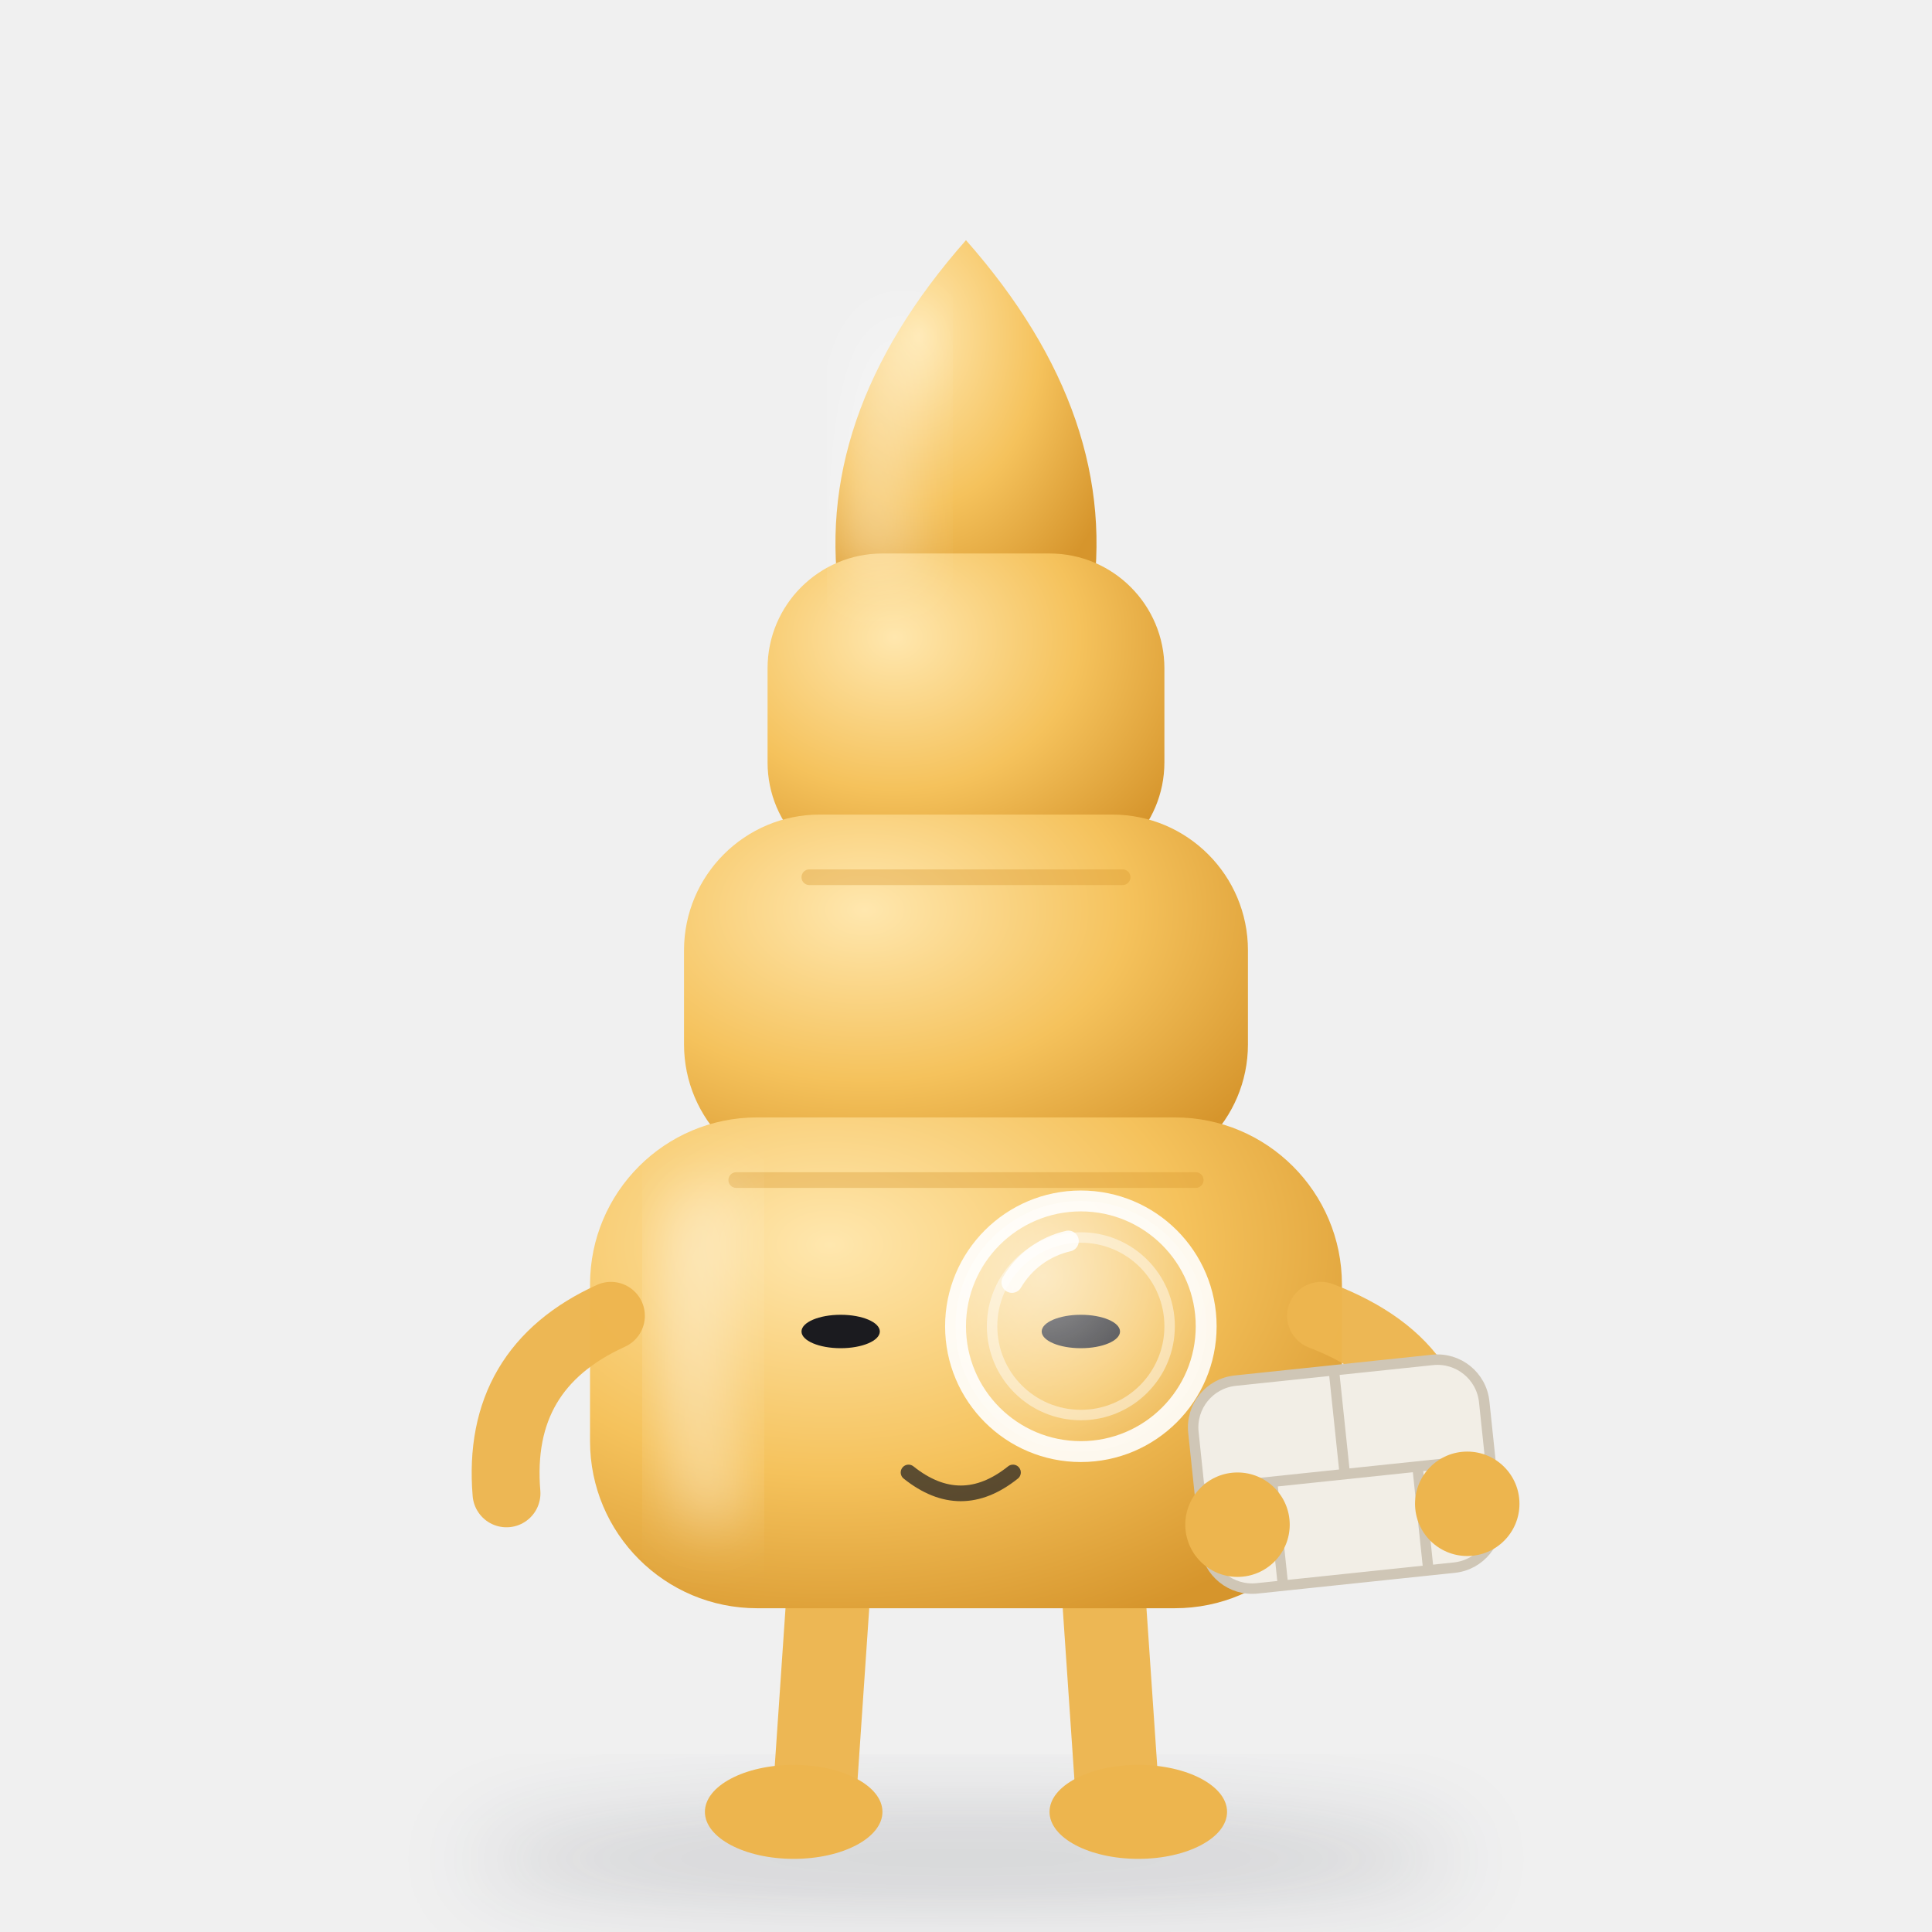
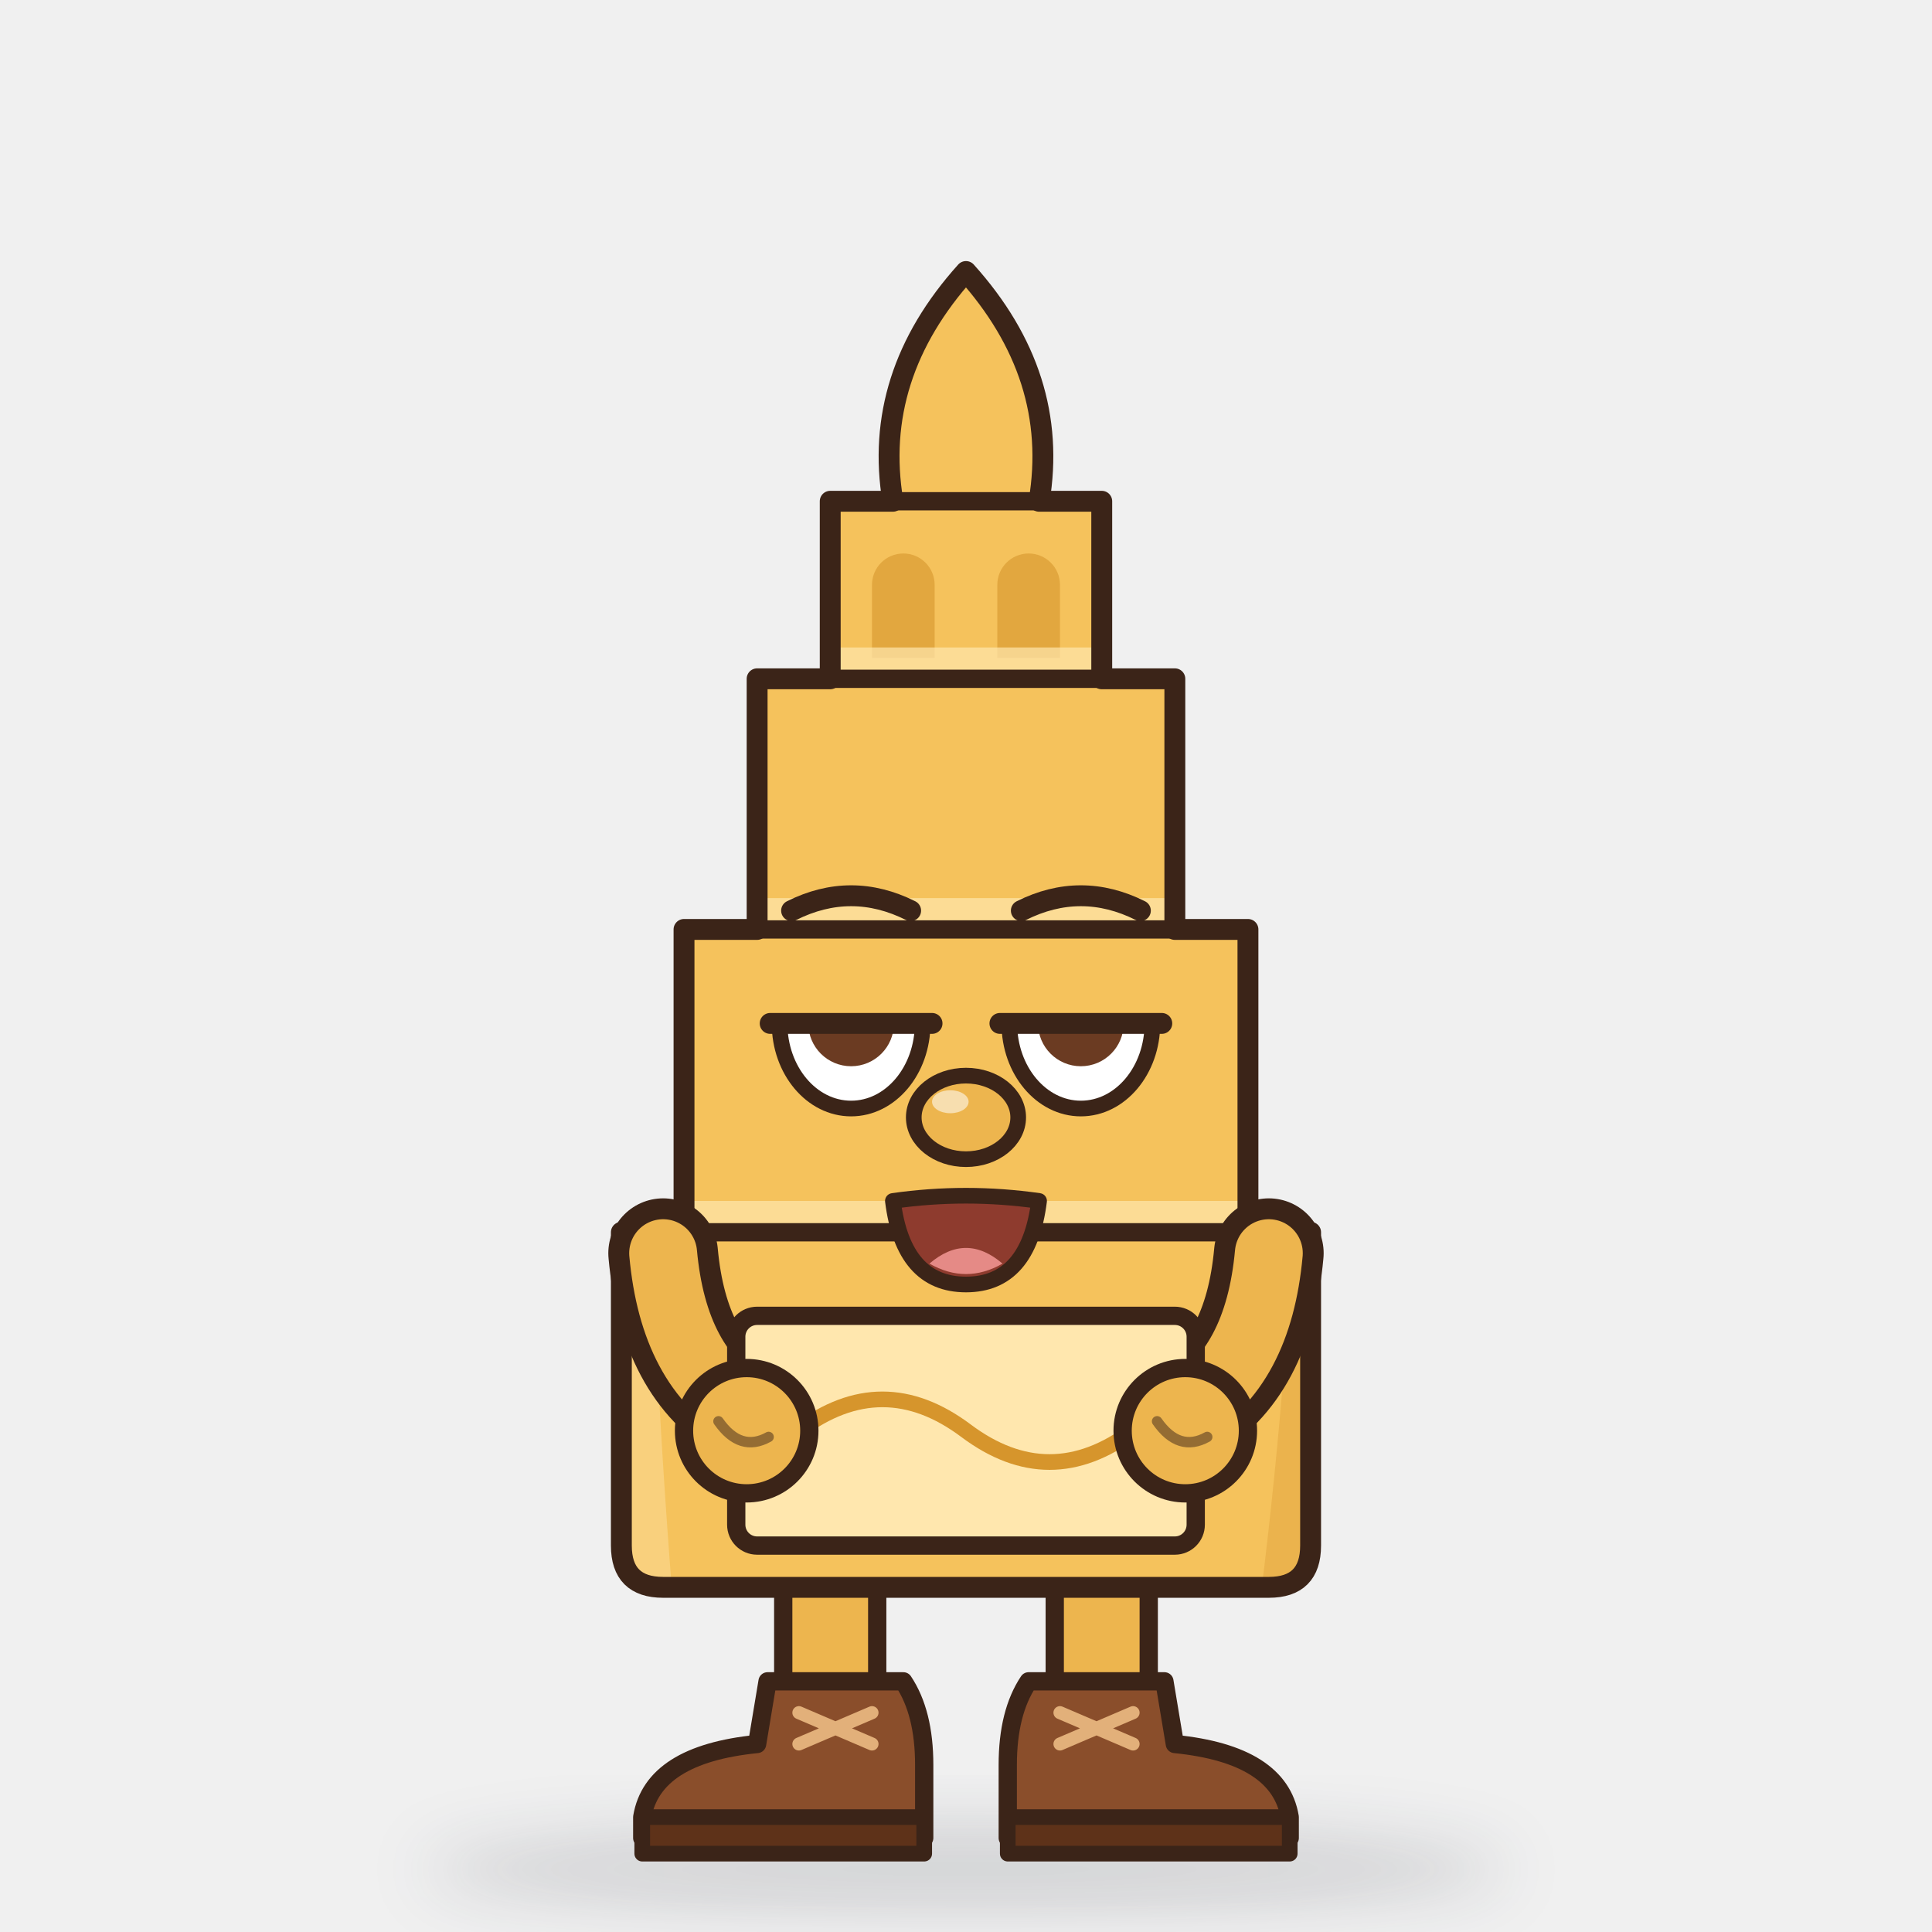
<svg xmlns="http://www.w3.org/2000/svg" viewBox="0 0 64 64" width="160" height="160" role="img" aria-label="Angkor, Website builder, waiting">
  <defs>
-     <radialGradient id="sm-angkor-b" cx="32%" cy="26%" r="85%">
-       <stop offset="0" stop-color="#FFE7AE" />
-       <stop offset=".55" stop-color="#F5C25C" />
-       <stop offset="1" stop-color="#D6952C" />
-     </radialGradient>
-     <radialGradient id="sm-angkor-l" cx="35%" cy="30%" r="75%">
-       <stop offset="0" stop-color="#fff" stop-opacity=".55" />
-       <stop offset="1" stop-color="#fff" stop-opacity=".08" />
-     </radialGradient>
-     <filter id="sm-angkor-f" x="-20%" y="-20%" width="140%" height="140%">
+     <filter id="sm-angkor-s" x="-50%" y="-50%" width="200%" height="200%">
      <feGaussianBlur stdDeviation="6" />
-     </filter>
-     <filter id="sm-angkor-s" x="-50%" y="-50%" width="200%" height="200%">
-       <feGaussianBlur stdDeviation="8" />
    </filter>
  </defs>
  <g transform="scale(0.17297) translate(35 0)">
-     <ellipse cx="150" cy="356" rx="95" ry="10" fill="#1B2430" opacity=".14" filter="url(#sm-angkor-s)" />
-     <path d="M124 300 L121 344" fill="none" stroke="#EDB54E" stroke-width="16" stroke-linecap="round" stroke-linejoin="round" opacity=".96" />
-     <path d="M176 300 L179 344" fill="none" stroke="#EDB54E" stroke-width="16" stroke-linecap="round" stroke-linejoin="round" opacity=".96" />
-     <ellipse cx="117" cy="347" rx="17" ry="9" fill="#EDB54E" />
-     <ellipse cx="183" cy="347" rx="17" ry="9" fill="#EDB54E" />
-     <path d="M150 46 Q180 80 174 116 L126 116 Q120 80 150 46 Z" fill="url(#sm-angkor-b)" />
-     <rect x="112" y="106" width="76" height="62" rx="22" fill="url(#sm-angkor-b)" />
-     <rect x="96" y="156" width="108" height="70" rx="26" fill="url(#sm-angkor-b)" />
-     <rect x="78" y="214" width="144" height="94" rx="32" fill="url(#sm-angkor-b)" />
-     <path d="M120 168 L180 168 M106 226 L194 226" stroke="#D6952C" stroke-opacity=".35" stroke-width="3" stroke-linecap="round" />
-     <path d="M134 62 Q124 90 128 110 L140 110 Q134 84 144 62 Z" fill="#fff" opacity=".42" filter="url(#sm-angkor-f)" />
-     <path d="M94 228 Q88 260 96 292 L108 292 Q100 258 108 228 Z" fill="#fff" opacity=".42" filter="url(#sm-angkor-f)" />
+     <ellipse cx="150" cy="358" rx="104" ry="9" fill="#1B2430" opacity=".14" filter="url(#sm-angkor-s)" />
+     <rect x="115" y="300" width="18" height="30" rx="6" fill="#EDB54E" stroke="#3B2418" stroke-width="3.5" />
+     <rect x="167" y="300" width="18" height="30" rx="6" fill="#EDB54E" stroke="#3B2418" stroke-width="3.5" />
+     <path d="M138 322 L112 322 L110 334 Q90 336 88 348 L88 352 L142 352 L142 338 Q142 328 138 322 Z" fill="#8A4E2B" stroke="#3B2418" stroke-width="3.5" stroke-linejoin="round" />
+     <path d="M142 348 L88 348 L88 355 L142 355 Z" fill="#5E3219" stroke="#3B2418" stroke-width="3" stroke-linejoin="round" />
+     <path d="M132 328 L118 334 M118 328 L132 334" fill="none" stroke="#E2B07A" stroke-width="2.5" stroke-linecap="round" stroke-linejoin="round" />
+     <path d="M162 322 L188 322 L190 334 Q210 336 212 348 L212 352 L158 352 L158 338 Q158 328 162 322 Z" fill="#8A4E2B" stroke="#3B2418" stroke-width="3.5" stroke-linejoin="round" />
+     <path d="M158 348 L212 348 L212 355 L158 355 Z" fill="#5E3219" stroke="#3B2418" stroke-width="3" stroke-linejoin="round" />
+     <path d="M168 328 L182 334 M182 328 L168 334" fill="none" stroke="#E2B07A" stroke-width="2.5" stroke-linecap="round" stroke-linejoin="round" />
+     <clipPath id="sm-angkor-c">
+       <path d="M150 52 Q168 72 164 96 L176 96 L176 130 L190 130 L190 178 L204 178 L204 236 L216 236 L216 296 Q216 304 208 304 L92 304 Q84 304 84 296 L84 236 L96 236 L96 178 L110 178 L110 130 L124 130 L124 96 L136 96 Q132 72 150 52 Z" />
+     </clipPath>
+     <path d="M150 52 Q168 72 164 96 L176 96 L176 130 L190 130 L190 178 L204 178 L204 236 L216 236 L216 296 Q216 304 208 304 L92 304 Q84 304 84 296 L84 236 L96 236 L96 178 L110 178 L110 130 L124 130 L124 96 L136 96 Q132 72 150 52 Z" fill="#F5C25C" />
+     <g clip-path="url(#sm-angkor-c)">
+       <path d="M200 0 L340 0 L340 370 L196 370 Q230 200 200 0 Z" fill="#D6952C" opacity="0.32" />
+       <path d="M0 0 L104 0 Q76 160 100 370 L0 370 Z" fill="#FFE7AE" opacity="0.4" />
+       <path d="M132 126 L132 112 A6 6 0 0 1 144 112 L144 126 Z" fill="#D6952C" opacity="0.6" />
+       <path d="M156 126 L156 112 A6 6 0 0 1 168 112 L168 126 Z" fill="#D6952C" opacity="0.6" />
+       <path d="M86 230 L214 230 L214 236 L86 236 Z M98 172 L202 172 L202 178 L98 178 Z M112 124 L188 124 L188 130 L112 130 Z" fill="#FFE7AE" opacity="0.7" />
+     </g>
+     <path d="M150 52 Q168 72 164 96 L176 96 L176 130 L190 130 L190 178 L204 178 L204 236 L216 236 L216 296 Q216 304 208 304 L92 304 Q84 304 84 296 L84 236 L96 236 L96 178 L110 178 L110 130 L124 130 L124 96 L136 96 Q132 72 150 52 Z" fill="none" stroke="#3B2418" stroke-width="4" stroke-linecap="round" stroke-linejoin="round" />
+     <path d="M124 96 L176 96 M110 130 L190 130 M96 178 L204 178 M84 236 L216 236" fill="none" stroke="#3B2418" stroke-width="3.5" stroke-linecap="round" stroke-linejoin="round" />
+     <ellipse cx="150" cy="214" rx="10" ry="8" fill="#EDB54E" stroke="#3B2418" stroke-width="3" />
+     <ellipse cx="147" cy="211" rx="3.5" ry="2.2" fill="#fff" opacity=".55" />
    <g class="sm-blink">
-       <ellipse cx="126" cy="255" rx="7.5" ry="3.2" fill="#1B1B1F" />
-       <ellipse cx="172" cy="255" rx="7.5" ry="3.2" fill="#1B1B1F" />
+       <path d="M114.3 196 A13.7 16.3 0 0 0 141.7 196 Z" fill="#fff" stroke="#3B2418" stroke-width="3" stroke-linejoin="round" />
+       <path d="M119.8 196 A8.2 8.2 0 0 0 136.2 196 Z" fill="#6B3B22" />
+       <path d="M112.5 196 L143.5 196" stroke="#3B2418" stroke-width="4" stroke-linecap="round" />
+       <path d="M158.3 196 A13.7 16.3 0 0 0 185.7 196 Z" fill="#fff" stroke="#3B2418" stroke-width="3" stroke-linejoin="round" />
+       <path d="M163.8 196 A8.2 8.2 0 0 0 180.2 196 Z" fill="#6B3B22" />
+       <path d="M156.5 196 L187.5 196" stroke="#3B2418" stroke-width="4" stroke-linecap="round" />
    </g>
-     <circle cx="172" cy="254" r="24" fill="url(#sm-angkor-l)" stroke="#fff" stroke-opacity=".9" stroke-width="4" />
-     <circle cx="172" cy="254" r="17" fill="none" stroke="#fff" stroke-opacity=".45" stroke-width="2" />
-     <path d="M158.8 245.6 A16.8 16.8 0 0 1 169.6 237.68" fill="none" stroke="#fff" stroke-width="4" stroke-linecap="round" opacity=".85" />
-     <path d="M139 282 Q149 290 159 282" fill="none" stroke="#1B1B1F" stroke-width="3" stroke-linecap="round" opacity=".7" />
-     <path d="M82 252 Q60 262 62 286" fill="none" stroke="#EDB54E" stroke-width="13" stroke-linecap="round" stroke-linejoin="round" opacity=".96" />
-     <path d="M218 252 Q244 262 240 286" fill="none" stroke="#EDB54E" stroke-width="13" stroke-linecap="round" stroke-linejoin="round" opacity=".96" />
-     <g transform="rotate(-6 150 300)">
-       <rect x="196" y="270" width="56" height="40" rx="9" fill="#F2EEE6" stroke="#CFC6B6" stroke-width="2" />
-       <path d="M196 290 L252 290 M224 270 L224 290 M210 290 L210 310 M238 290 L238 310" stroke="#CFC6B6" stroke-width="2" />
-     </g>
-     <circle cx="202" cy="292" r="10" fill="#EDB54E" />
-     <circle cx="246" cy="288" r="10" fill="#EDB54E" />
+     <path d="M116.6 174.4 Q128 168.7 139.4 174.4 M183.4 174.4 Q172 168.7 160.6 174.4" fill="none" stroke="#3B2418" stroke-width="4" stroke-linecap="round" />
+     <path d="M136 230 Q150 228 164 230 Q162 246 150 246 Q138 246 136 230 Z" fill="#8E3B2E" stroke="#3B2418" stroke-width="3" stroke-linejoin="round" />
+     <path d="M143 242 Q150 236 157 242 Q150 246 143 242 Z" fill="#E58A86" />
+     <path d="M92 240 Q94 262 108 270" fill="none" stroke="#3B2418" stroke-width="21" stroke-linecap="round" stroke-linejoin="round" />
+     <path d="M92 240 Q94 262 108 270" fill="none" stroke="#EDB54E" stroke-width="13" stroke-linecap="round" stroke-linejoin="round" />
+     <path d="M208 240 Q206 262 192 270" fill="none" stroke="#3B2418" stroke-width="21" stroke-linecap="round" stroke-linejoin="round" />
+     <path d="M208 240 Q206 262 192 270" fill="none" stroke="#EDB54E" stroke-width="13" stroke-linecap="round" stroke-linejoin="round" />
+     <rect x="106" y="252" width="88" height="44" rx="4" fill="#FFE7AE" stroke="#3B2418" stroke-width="3.5" />
+     <path d="M118 274 Q134 262 150 274 Q166 286 182 274" fill="none" stroke="#D6952C" stroke-width="3" stroke-linecap="round" stroke-linejoin="round" />
+     <circle cx="108" cy="274" r="12" fill="#EDB54E" stroke="#3B2418" stroke-width="3.5" />
+     <path d="M102.6 272.2 Q106.8 278.2 112.2 275.2" fill="none" stroke="#3B2418" stroke-width="2" stroke-linecap="round" opacity=".5" />
+     <circle cx="192" cy="274" r="12" fill="#EDB54E" stroke="#3B2418" stroke-width="3.5" />
+     <path d="M186.6 272.2 Q190.8 278.2 196.2 275.2" fill="none" stroke="#3B2418" stroke-width="2" stroke-linecap="round" opacity=".5" />
  </g>
</svg>
